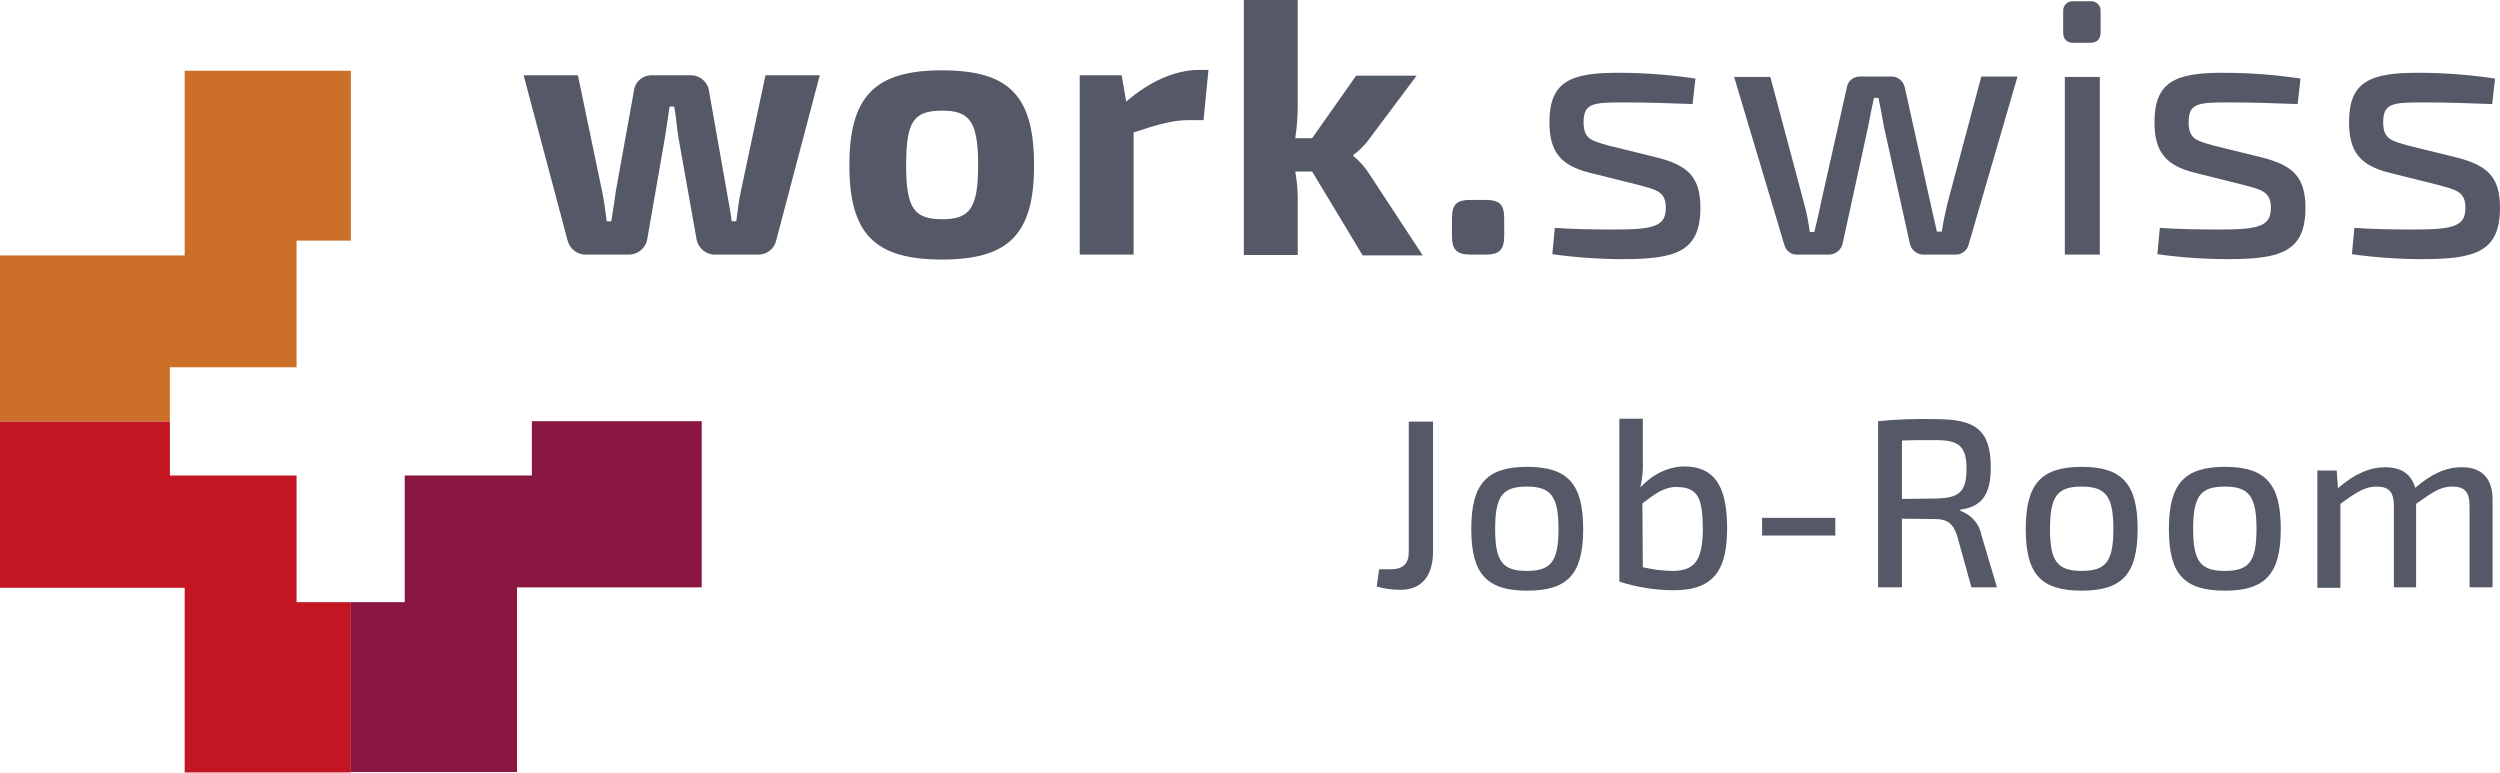
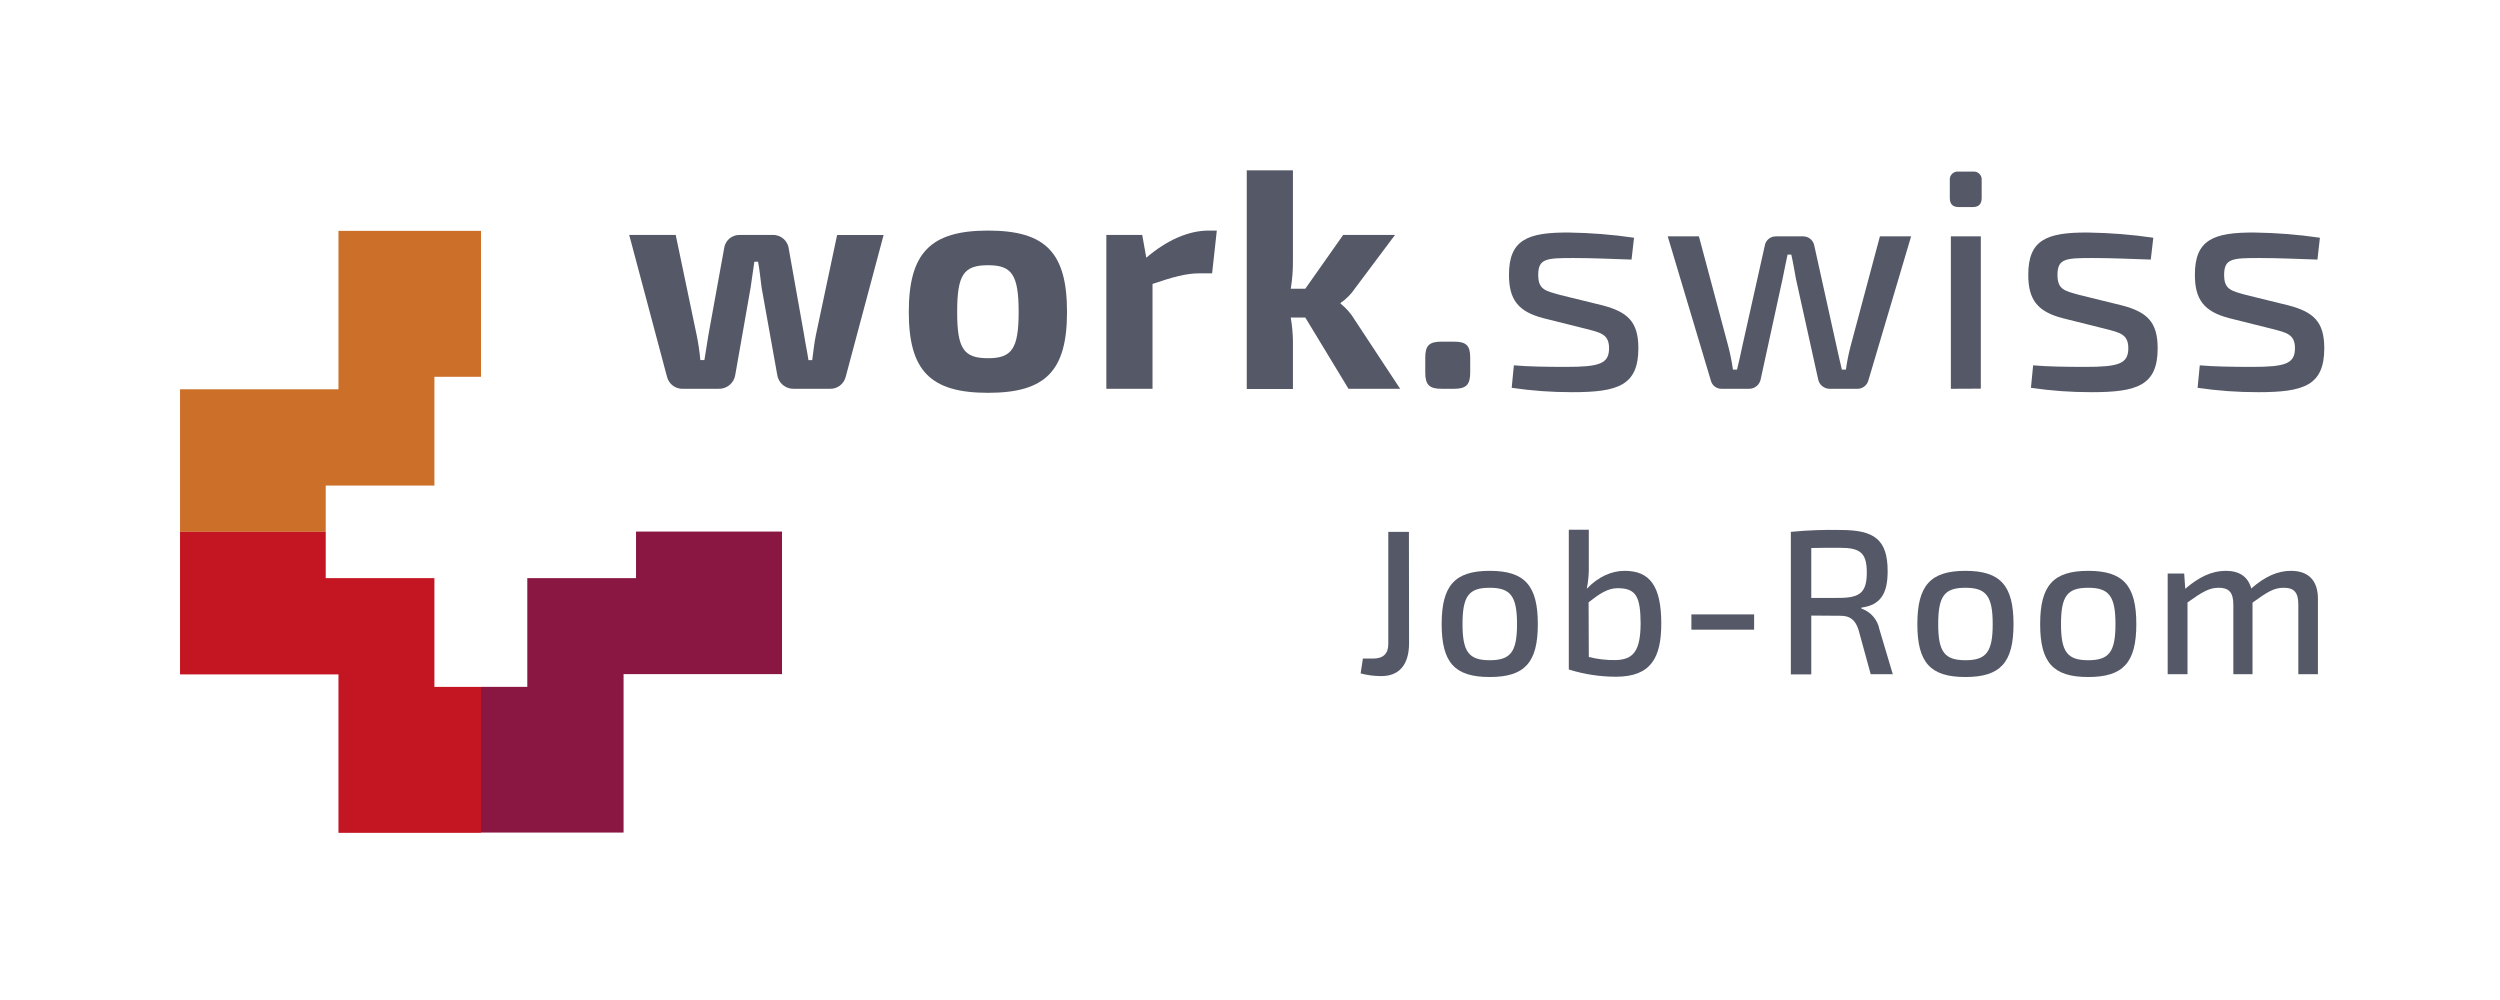
- <svg xmlns="http://www.w3.org/2000/svg" version="1.1" id="Ebene_1" x="0px" y="0px" viewBox="0 0 607.8 187.8" style="enable-background:new 0 0 607.8 187.8;" xml:space="preserve">
-   <style type="text/css">
- 	.st0{fill:#555866;}
- 	.st1{fill:#CC7029;}
- 	.st2{fill:#C31622;}
- 	.st3{fill:#8A1642;}
- </style>
-   <path class="st0" d="M188.7,58.5c-0.5,2.1-2.4,3.5-4.5,3.4H174c-2.4,0.1-4.4-1.7-4.7-4l-4.4-24.7c-0.4-2.5-0.5-4.9-1-7.3h-1.1  l-1.1,7.3l-4.3,24.7c-0.3,2.4-2.4,4.1-4.8,4h-10.1c-2.1,0.1-4-1.4-4.5-3.4l-10.7-40.2h13.2l5.9,28.3c0.5,2.4,0.8,4.8,1.1,7.2h1.1  c0.4-2.4,0.8-4.8,1.1-7.2l4.4-24.4c0.2-2.3,2.2-4,4.5-3.9h9.2c2.3-0.1,4.4,1.7,4.6,4l4.3,24.3c0.4,2.4,0.9,4.8,1.2,7.2h1.1  c0.4-2.4,0.5-4.7,1.1-7.2l6-28.3h13.2L188.7,58.5z" />
-   <path class="st0" d="M251.4,40.2c0,16.7-6.1,22.9-22.4,22.9s-22.5-6.2-22.5-22.9s6.1-23.1,22.5-23.1S251.4,23.3,251.4,40.2z   M220.3,40.2c0,10.4,1.9,13.1,8.8,13.1c6.7,0,8.7-2.7,8.7-13.1c0-10.6-2-13.3-8.7-13.3C222.1,26.9,220.3,29.5,220.3,40.2z" />
-   <path class="st0" d="M292.6,29.2H289c-3.8,0-7.4,1-13.4,3v29.7h-13.1V18.3h10.2l1.1,6.4c5.8-5,12-7.7,17.7-7.7h2.3L292.6,29.2z" />
-   <path class="st0" d="M314.9,41.7c0.4,2.2,0.6,4.3,0.6,6.5V62h-13.1V0h13.1v25.6c0,2.7-0.2,5.4-0.6,8h4.1l10.7-15.2h14.7l-11.3,15.1  c-1.1,1.6-2.5,3-4.1,4.2v0.2c1.6,1.3,3,2.9,4.1,4.7l12.8,19.5h-14.6L319,41.7H314.9z" />
-   <path class="st0" d="M361.1,48.6c3.5,0,4.6,1.1,4.6,4.5v4.2c0,3.4-1.1,4.6-4.6,4.6h-3.5c-3.5,0-4.6-1.2-4.6-4.6v-4.2  c0-3.4,1.1-4.5,4.6-4.5H361.1z" />
-   <path class="st0" d="M412.2,19.1l-0.7,6.2c-5.4-0.2-11-0.4-16.4-0.4c-7.7,0-10.1,0.1-10.1,4.8c0,4.2,2,4.5,6.1,5.7l12.2,3  c7,1.9,10.1,4.6,10.1,12.1c0,10.6-5.8,12.5-18.8,12.5c-5.7,0-11.5-0.4-17.2-1.2l0.6-6.4c4,0.3,9.2,0.4,14.8,0.4  c9.5,0,12.2-0.9,12.2-5.3c0-4-2.5-4.4-6.5-5.5l-12-3c-7.2-1.8-9.8-5.2-9.8-12.3c0-9.8,5-12.1,17.1-12  C399.9,17.7,406.1,18.2,412.2,19.1z" />
-   <path class="st0" d="M478.6,59.5c-0.4,1.5-1.8,2.5-3.3,2.4h-7.7c-1.6,0-3-1.2-3.3-2.8l-6.3-28.4c-0.4-2.3-0.8-4.6-1.3-6.9h-1.1  c-0.5,2.3-1,4.6-1.4,6.9l-6.2,28.4c-0.3,1.6-1.7,2.8-3.4,2.8h-7.6c-1.5,0.1-2.8-0.9-3.2-2.4l-12.2-40.8h8.8l8.3,31.1  c0.6,2.2,1,4.4,1.3,6.6h1.1c0.5-2.2,1.1-4.4,1.5-6.6l6.4-28.5c0.2-1.6,1.6-2.7,3.2-2.7h7.7c1.6,0,2.9,1.2,3.2,2.7l6.3,28.4  c0.5,2.2,1,4.3,1.5,6.6h1.2c0.3-2.2,0.8-4.4,1.3-6.6l8.3-31.1h8.8L478.6,59.5z" />
-   <path class="st0" d="M508.2,0.3c1.2-0.1,2.3,0.7,2.5,2c0,0.2,0,0.3,0,0.5v5c0,1.7-0.8,2.6-2.5,2.6h-4.1c-1.7,0-2.5-0.9-2.5-2.6v-5  c-0.1-1.2,0.7-2.3,2-2.5c0.2,0,0.3,0,0.5,0H508.2z M502,61.9V18.7h8.5v43.2L502,61.9z" />
-   <path class="st0" d="M559.3,19.1l-0.7,6.2c-5.4-0.2-11-0.4-16.4-0.4c-7.7,0-10.1,0.1-10.1,4.8c0,4.2,2,4.5,6.1,5.7l12.2,3  c7,1.9,10.1,4.6,10.1,12.1c0,10.6-5.8,12.5-18.8,12.5c-5.7,0-11.5-0.4-17.2-1.2l0.6-6.4c4,0.3,9.2,0.4,14.8,0.4  c9.5,0,12.2-0.9,12.2-5.3c0-4-2.5-4.4-6.5-5.5l-12-3c-7.2-1.8-9.8-5.2-9.8-12.3c0-9.8,5-12.1,17.1-12  C547.1,17.7,553.3,18.2,559.3,19.1z" />
-   <path class="st0" d="M606.6,19.1l-0.7,6.2c-5.4-0.2-11-0.4-16.4-0.4c-7.7,0-10.1,0.1-10.1,4.8c0,4.2,2,4.5,6.1,5.7l12.2,3  c7,1.9,10.1,4.6,10.1,12.1c0,10.6-5.8,12.5-18.8,12.5c-5.7,0-11.5-0.4-17.2-1.2l0.6-6.4c4,0.3,9.2,0.4,14.8,0.4  c9.5,0,12.2-0.9,12.2-5.3c0-4-2.5-4.4-6.5-5.5l-12-3c-7.2-1.8-9.8-5.2-9.8-12.3c0-9.8,5-12.1,17.1-12  C594.4,17.7,600.5,18.2,606.6,19.1z" />
-   <polygon class="st1" points="0,102.5 0,62.1 44.9,62.1 44.9,17.2 85.3,17.2 85.3,58.5 72.1,58.5 72.1,89.3 41.3,89.3 41.3,102.5 " />
-   <polygon class="st2" points="0,102.5 0,142.9 44.9,142.9 44.9,187.8 85.3,187.8 85.3,146.4 72.1,146.4 72.1,115.6 41.3,115.6  41.3,102.5 " />
-   <polygon class="st3" points="85.3,187.7 125.7,187.7 125.7,142.8 170.6,142.8 170.6,102.4 129.3,102.4 129.3,115.6 98.4,115.6  98.4,146.4 85.3,146.4 " />
-   <path class="st0" d="M348.4,134c0,6.1-2.8,9.4-8,9.4c-1.9,0-3.9-0.3-5.7-0.8l0.6-4.2h2.9c2.9,0,4.3-1.4,4.3-4.1v-31.8h5.9L348.4,134  z" />
-   <path class="st0" d="M384.9,128.6c0,10.9-3.7,15-13.6,15s-13.6-4.1-13.6-15s3.7-15.1,13.6-15.1S384.9,117.7,384.9,128.6z   M363.5,128.6c0,7.9,1.8,10.2,7.7,10.2s7.7-2.3,7.7-10.2c0-7.9-1.8-10.3-7.7-10.3S363.5,120.6,363.5,128.6z" />
-   <path class="st0" d="M419.9,128.4c0,9.6-2.8,15.1-12.9,15.1c-4.5,0-9-0.7-13.3-2.1v-39.6h5.7v10.2c0.1,2.2-0.1,4.4-0.6,6.5  c3.2-3.4,7-5.1,10.8-5.1C416.5,113.5,419.9,117.7,419.9,128.4z M414,128.4c-0.1-7.4-1.2-10-6.5-10c-2.9,0-5.1,1.6-8.2,4l0.1,15.5  c2.5,0.6,5,0.9,7.5,0.9C412,138.7,414,136.2,414,128.4z" />
-   <path class="st0" d="M428.4,130.2v-4.3h17.8v4.3H428.4z" />
-   <path class="st0" d="M479.3,142.8l-3.5-12.6c-0.9-2.9-2.5-4-5.1-4l-8.3-0.1v16.7h-5.8v-40.4c4.7-0.5,9.4-0.6,14.1-0.5  c9.5,0,13.3,2.6,13.3,11.7c0,6.4-2,9.6-7.4,10.3v0.3c2.6,0.9,4.6,3.1,5.1,5.8l3.8,12.8H479.3z M470.6,121.2c5.7-0.1,7.5-1.6,7.5-7.2  s-1.9-7-7.5-7c-3.2,0-6,0-8.2,0.1v14.2L470.6,121.2z" />
-   <path class="st0" d="M519.7,128.6c0,10.9-3.7,15-13.6,15c-10,0-13.6-4.1-13.6-15s3.7-15.1,13.6-15.1  C516,113.5,519.7,117.7,519.7,128.6z M498.4,128.6c0,7.9,1.8,10.2,7.7,10.2s7.7-2.3,7.7-10.2c0-7.9-1.8-10.3-7.7-10.3  C500.2,118.3,498.4,120.6,498.4,128.6L498.4,128.6z" />
-   <path class="st0" d="M554.5,128.6c0,10.9-3.7,15-13.6,15c-10,0-13.6-4.1-13.6-15s3.7-15.1,13.6-15.1  C550.9,113.5,554.5,117.7,554.5,128.6z M533.2,128.6c0,7.9,1.8,10.2,7.7,10.2c5.9,0,7.7-2.3,7.7-10.2c0-7.9-1.8-10.3-7.7-10.3  C535,118.3,533.2,120.6,533.2,128.6L533.2,128.6z" />
-   <path class="st0" d="M606,121.4v21.4h-5.6v-19.8c0-3.3-1.1-4.7-4.2-4.7c-2.8,0-4.6,1.2-8.8,4.2v20.3H582v-19.8  c0-3.5-1.3-4.7-4.2-4.7c-2.6,0-4.6,1.1-8.8,4.2v20.4h-5.6v-28.5h4.7l0.3,4.3c3.8-3.3,7.5-5.1,11.5-5.1c4,0,6.3,1.7,7.3,5  c3.8-3.3,7.4-5,11.2-5C603.3,113.5,606,116.3,606,121.4z" />
+ <svg xmlns="http://www.w3.org/2000/svg" id="Ebene_1" data-name="Ebene 1" viewBox="0 0 708.66 283.46">
+   <defs>
+     <style>.cls-1{fill:#555866;}.cls-2{fill:#cc7029;}.cls-3{fill:#c31622;}.cls-4{fill:#8a1642;}</style>
+   </defs>
+   <path class="cls-1" d="M239.74,106.76a4.48,4.48,0,0,1-4.51,3.45H225a4.62,4.62,0,0,1-4.69-4l-4.42-24.67c-.35-2.48-.53-4.87-1-7.35h-1.06l-1.06,7.35-4.34,24.67a4.64,4.64,0,0,1-4.77,4H193.57a4.48,4.48,0,0,1-4.51-3.45L178.36,66.6h13.18l5.92,28.3a63.27,63.27,0,0,1,1.06,7.17h1.15c.36-2.39.8-4.78,1.15-7.17l4.43-24.41a4.35,4.35,0,0,1,4.51-3.89H219a4.45,4.45,0,0,1,4.6,4l4.33,24.32c.35,2.39.89,4.78,1.24,7.17h1.06c.35-2.39.53-4.69,1.06-7.17l6-28.3h13.18Z" />
+   <path class="cls-1" d="M302.46,88.45c0,16.71-6.1,22.9-22.38,22.9s-22.47-6.19-22.47-22.9,6.11-23.09,22.47-23.09S302.46,71.64,302.46,88.45Zm-31.14,0c0,10.43,1.86,13.09,8.76,13.09,6.72,0,8.67-2.66,8.67-13.09,0-10.62-1.95-13.27-8.67-13.27C273.18,75.18,271.32,77.83,271.32,88.45Z" />
+   <path class="cls-1" d="M343.59,77.48h-3.54c-3.8,0-7.43,1-13.35,3v29.73H313.61V66.6h10.17l1.15,6.45c5.84-5,12-7.69,17.69-7.69h2.3Z" />
+   <path class="cls-1" d="M365.88,90a44.31,44.31,0,0,1,.62,6.54v13.72H353.41V48.29H366.5V73.85a46,46,0,0,1-.62,8H370L380.74,66.6h14.69L384.11,81.72A15.37,15.37,0,0,1,380,85.88v.18a17,17,0,0,1,4.07,4.69l12.82,19.46H382.25L370,90Z" />
+   <path class="cls-1" d="M412.15,96.85c3.45,0,4.6,1.06,4.6,4.51v4.25c0,3.45-1.15,4.6-4.6,4.6h-3.54c-3.45,0-4.6-1.15-4.6-4.6v-4.25c0-3.45,1.15-4.51,4.6-4.51Z" />
+   <path class="cls-1" d="M463.19,67.39l-.71,6.19c-5.4-.17-11-.44-16.37-.44-7.69,0-10.08.09-10.08,4.78,0,4.16,2,4.51,6.1,5.66l12.21,3c7,1.86,10.08,4.6,10.08,12.12,0,10.61-5.83,12.47-18.75,12.47a116.14,116.14,0,0,1-17.16-1.24l.62-6.37c4,.35,9.2.44,14.77.44,9.47,0,12.21-.88,12.21-5.3,0-4-2.48-4.43-6.55-5.49l-12-3c-7.16-1.85-9.82-5.21-9.82-12.29,0-9.82,5.05-12.12,17.08-12A139.38,139.38,0,0,1,463.19,67.39Z" />
+   <path class="cls-1" d="M529.62,107.82a3.2,3.2,0,0,1-3.28,2.39h-7.69a3.33,3.33,0,0,1-3.28-2.75l-6.28-28.39c-.44-2.3-.79-4.6-1.32-6.9h-1.06c-.45,2.3-1,4.6-1.42,6.9l-6.19,28.39a3.34,3.34,0,0,1-3.36,2.75h-7.61a3.08,3.08,0,0,1-3.18-2.39L472.74,67h8.84l8.32,31.14a59.84,59.84,0,0,1,1.33,6.63h1.15c.53-2.21,1.06-4.42,1.5-6.63l6.37-28.49A3.14,3.14,0,0,1,503.43,67h7.7a3.21,3.21,0,0,1,3.18,2.74l6.28,28.4c.45,2.21,1,4.33,1.51,6.63h1.15a57.57,57.57,0,0,1,1.32-6.63L532.89,67h8.84Z" />
+   <path class="cls-1" d="M559.25,48.64a2.24,2.24,0,0,1,2.48,2.48v5c0,1.68-.8,2.57-2.48,2.57h-4.07c-1.68,0-2.48-.89-2.48-2.57v-5a2.24,2.24,0,0,1,2.48-2.48ZM553,110.21V67h8.49v43.17Z" />
+   <path class="cls-1" d="M610.38,67.39l-.71,6.19c-5.4-.17-11-.44-16.36-.44-7.7,0-10.09.09-10.09,4.78,0,4.16,2,4.51,6.1,5.66l12.21,3c7,1.86,10.09,4.6,10.09,12.12,0,10.61-5.84,12.47-18.76,12.47a116.14,116.14,0,0,1-17.16-1.24l.62-6.37c4,.35,9.2.44,14.77.44,9.47,0,12.21-.88,12.21-5.3,0-4-2.48-4.43-6.54-5.49l-12-3c-7.17-1.85-9.82-5.21-9.82-12.29,0-9.82,5-12.12,17.07-12A139.38,139.38,0,0,1,610.38,67.39Z" />
+   <path class="cls-1" d="M657.61,67.39l-.7,6.19c-5.4-.17-11-.44-16.37-.44-7.69,0-10.08.09-10.08,4.78,0,4.16,2,4.51,6.1,5.66l12.21,3c7,1.86,10.08,4.6,10.08,12.12,0,10.61-5.84,12.47-18.75,12.47a116.14,116.14,0,0,1-17.16-1.24l.62-6.37c4,.35,9.2.44,14.77.44,9.46,0,12.21-.88,12.21-5.3,0-4-2.48-4.43-6.55-5.49l-12-3c-7.16-1.85-9.82-5.21-9.82-12.29,0-9.82,5-12.12,17.07-12A139.24,139.24,0,0,1,657.61,67.39Z" />
+   <polygon class="cls-2" points="51.03 150.76 51.03 110.35 95.94 110.35 95.94 65.44 136.35 65.44 136.35 106.81 123.14 106.81 123.14 137.64 92.33 137.64 92.33 150.76 51.03 150.76" />
+   <polygon class="cls-3" points="51.03 150.76 51.03 191.17 95.94 191.17 95.94 236.08 136.35 236.08 136.35 194.71 123.14 194.71 123.14 163.88 92.33 163.88 92.33 150.76 51.03 150.76" />
+   <polygon class="cls-4" points="136.35 236 176.76 236 176.76 191.09 221.67 191.09 221.67 150.68 180.29 150.68 180.29 163.88 149.47 163.88 149.47 194.7 136.35 194.7 136.35 236" />
+   <path class="cls-1" d="M399.42,182.29c0,6.14-2.81,9.42-8,9.36a22.83,22.83,0,0,1-5.73-.76l.64-4.21h2.87c2.93,0,4.33-1.41,4.33-4.1V150.76h5.85Z" />
+   <path class="cls-1" d="M435.92,176.91c0,10.88-3.68,15-13.63,15s-13.63-4.09-13.63-15,3.69-15.1,13.63-15.1S435.92,166,435.92,176.91Zm-21.35,0c0,7.9,1.81,10.24,7.72,10.24s7.73-2.34,7.73-10.24-1.82-10.3-7.73-10.3S414.57,168.89,414.57,176.91Z" />
+   <path class="cls-1" d="M470.91,176.73c0,9.6-2.81,15.1-12.87,15.1a44.87,44.87,0,0,1-13.34-2.05V150.17h5.67v10.24a28.6,28.6,0,0,1-.58,6.49c3.21-3.39,7-5.09,10.76-5.09C467.57,161.81,470.91,166,470.91,176.73Zm-5.85,0c-.06-7.43-1.17-10-6.5-10-2.86,0-5.15,1.58-8.25,4l.06,15.5a29.24,29.24,0,0,0,7.55.88C463.07,187,465,184.46,465.06,176.73Z" />
+   <path class="cls-1" d="M479.45,178.49v-4.33h17.78v4.33Z" />
+   <path class="cls-1" d="M530.28,191.12l-3.45-12.57c-.93-2.93-2.51-4-5.09-4l-8.31-.06v16.67h-5.79V150.76a119,119,0,0,1,14.1-.53c9.48,0,13.34,2.63,13.34,11.7,0,6.38-2.05,9.6-7.43,10.3v.29a7.67,7.67,0,0,1,5.09,5.85l3.8,12.75Zm-8.66-21.64c5.68-.06,7.55-1.64,7.55-7.2s-1.87-7-7.55-7c-3.15,0-6,0-8.19.06v14.16Z" />
+   <path class="cls-1" d="M570.76,176.91c0,10.88-3.68,15-13.63,15s-13.63-4.09-13.63-15,3.69-15.1,13.63-15.1S570.76,166,570.76,176.91Zm-21.35,0c0,7.9,1.82,10.24,7.72,10.24s7.73-2.34,7.73-10.24-1.82-10.3-7.73-10.3S549.41,168.89,549.41,176.91Z" />
+   <path class="cls-1" d="M605.57,176.91c0,10.88-3.68,15-13.63,15s-13.63-4.09-13.63-15,3.68-15.1,13.63-15.1S605.57,166,605.57,176.91Zm-21.35,0c0,7.9,1.81,10.24,7.72,10.24s7.72-2.34,7.72-10.24-1.81-10.3-7.72-10.3S584.22,168.89,584.22,176.91Z" />
+   <path class="cls-1" d="M657.05,169.71v21.41h-5.56V171.35c0-3.33-1.11-4.74-4.15-4.74-2.75,0-4.62,1.17-8.83,4.21v20.3h-5.44V171.35c0-3.51-1.35-4.74-4.16-4.74-2.63,0-4.56,1.11-8.83,4.16v20.35h-5.62V162.58h4.68l.3,4.32c3.8-3.27,7.48-5.09,11.46-5.09s6.32,1.7,7.26,5c3.8-3.34,7.43-5,11.23-5C654.36,161.81,657.05,164.56,657.05,169.71Z" />
</svg>
